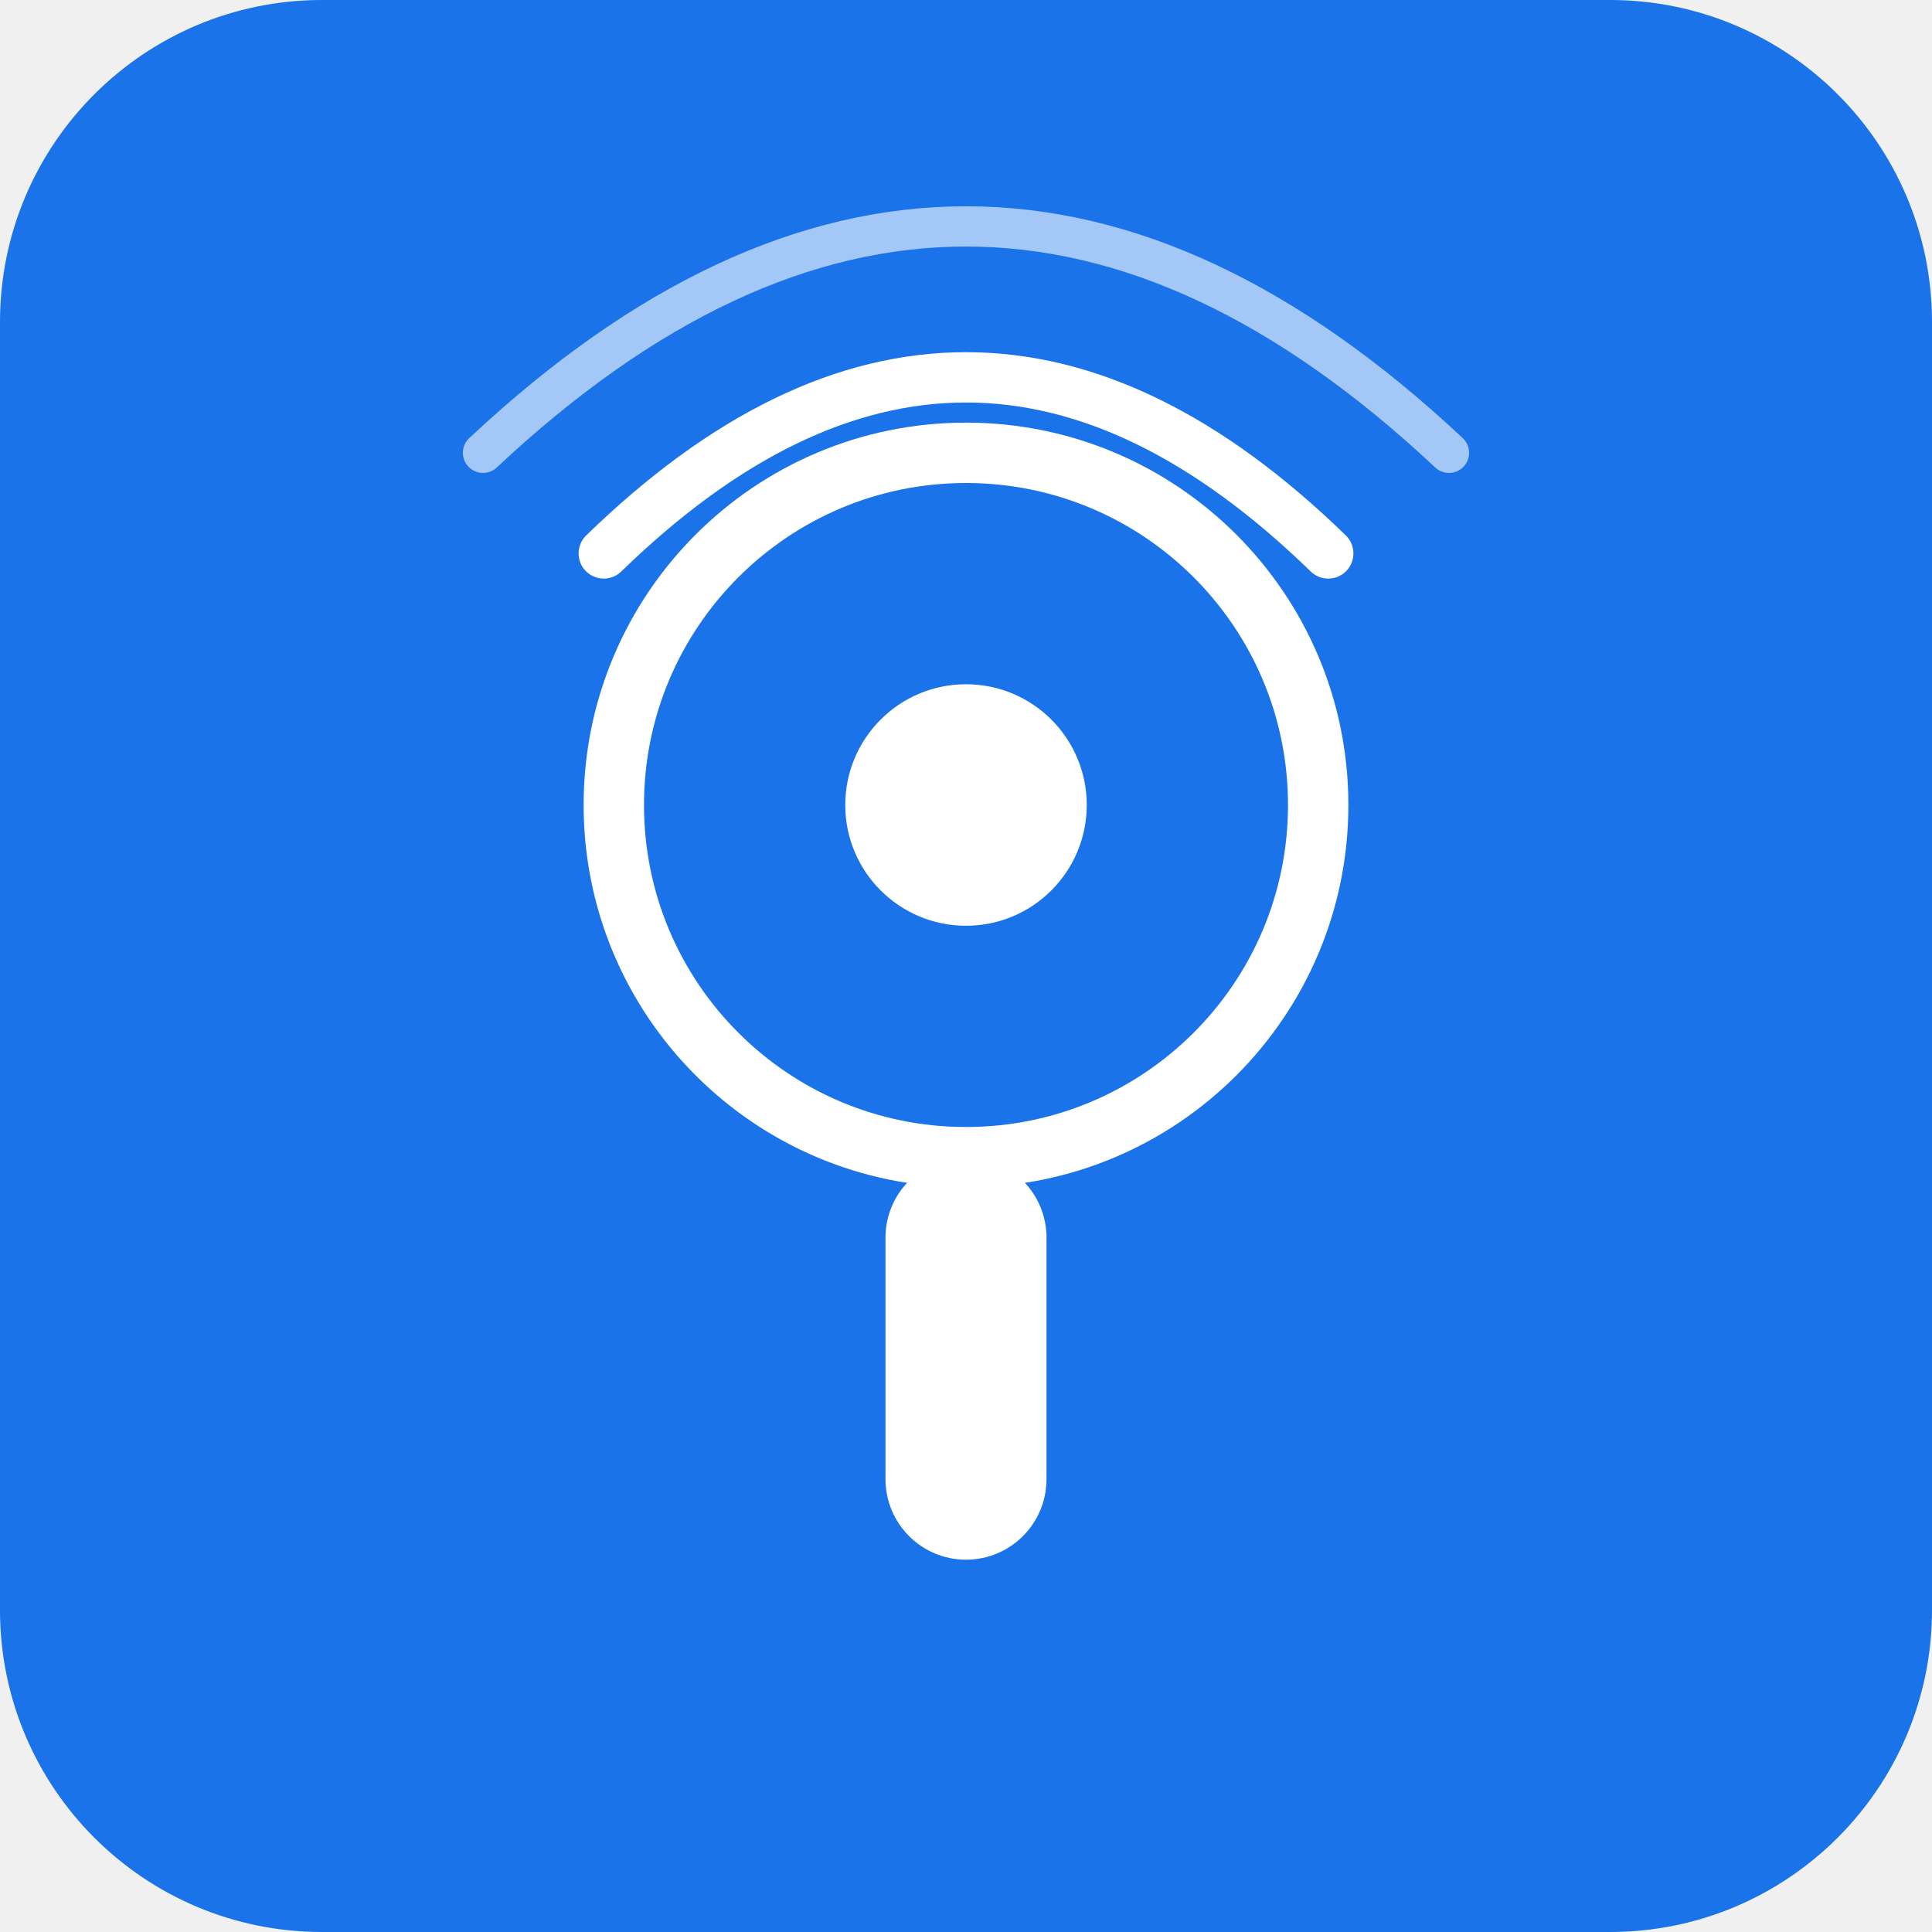
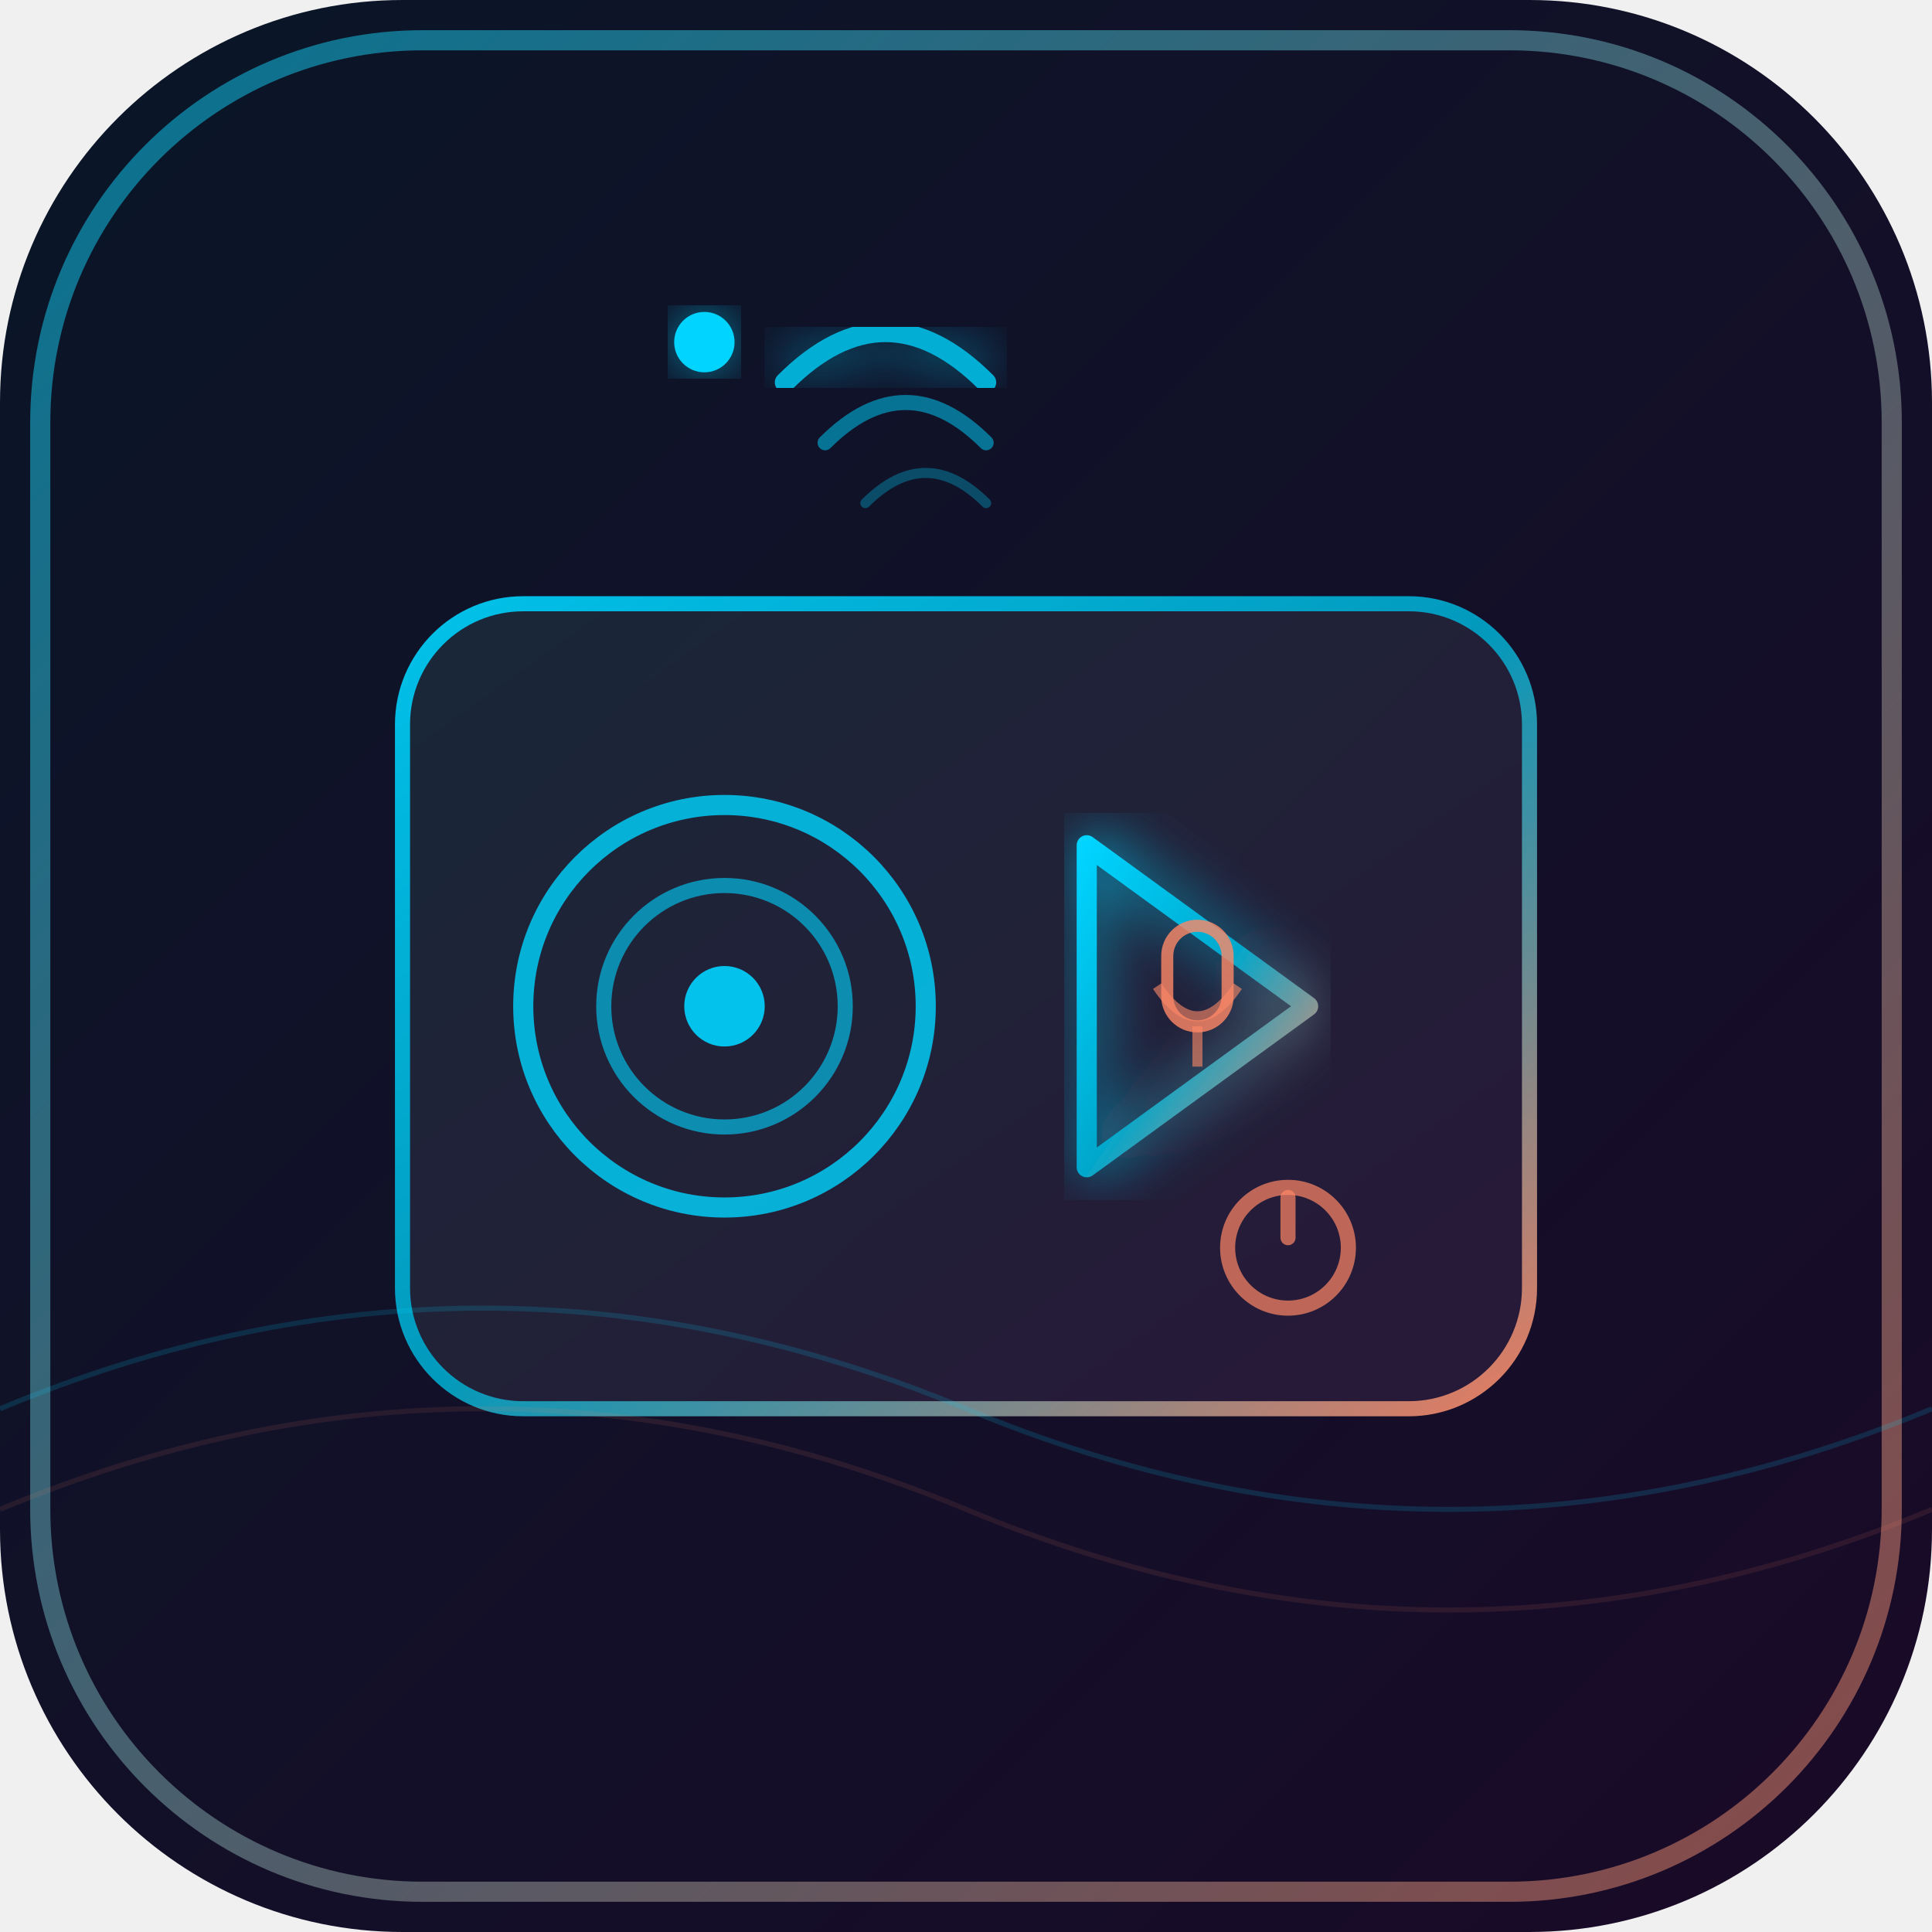
<svg xmlns="http://www.w3.org/2000/svg" width="192" height="192" viewBox="0 0 192 192">
-   <rect width="192" height="192" rx="32" fill="#1a73e8" />
-   <circle cx="96" cy="80" r="35" fill="none" stroke="white" stroke-width="6" />
-   <rect x="88" y="115" width="16" height="40" rx="8" fill="white" />
-   <circle cx="96" cy="80" r="12" fill="white" />
-   <path d="M60 55 Q96 20 132 55" fill="none" stroke="white" stroke-width="5" stroke-linecap="round" />
-   <path d="M48 45 Q96 0 144 45" fill="none" stroke="white" stroke-width="4" stroke-linecap="round" opacity="0.6" />
+   <defs>
+     <linearGradient id="bg" x1="0%" y1="0%" x2="100%" y2="100%">
+       <stop offset="0%" stop-color="#0a1628" />
+       <stop offset="100%" stop-color="#1a0a28" />
+     </linearGradient>
+     <linearGradient id="glow" x1="0%" y1="0%" x2="100%" y2="100%">
+       <stop offset="0%" stop-color="#00d4ff" />
+       <stop offset="100%" stop-color="#ff8866" />
+     </linearGradient>
+     <linearGradient id="radioBody" x1="0%" y1="0%" x2="100%" y2="100%">
+       <stop offset="0%" stop-color="#1a2a3a" />
+       <stop offset="100%" stop-color="#2a1a3a" />
+     </linearGradient>
+     <linearGradient id="accent" x1="0%" y1="0%" x2="100%" y2="100%">
+       <stop offset="0%" stop-color="#00d4ff" />
+       <stop offset="50%" stop-color="#00a8cc" />
+       <stop offset="100%" stop-color="#ff8866" />
+     </linearGradient>
+     <filter id="glowFilter">
+       <feGaussianBlur stdDeviation="3" result="blur" />
+       <feMerge>
+         <feMergeNode in="blur" />
+         <feMergeNode in="SourceGraphic" />
+       </feMerge>
+     </filter>
+   </defs>
+   <rect width="192" height="192" rx="40" fill="url(#bg)" />
+   <rect x="4" y="4" width="184" height="184" rx="38" fill="none" stroke="url(#glow)" stroke-width="2" opacity="0.5" />
+   <rect x="40" y="60" width="112" height="80" rx="12" fill="url(#radioBody)" stroke="url(#accent)" stroke-width="1.5" opacity="0.9" />
+   <line x1="70" y1="60" x2="70" y2="36" stroke="#00d4ff" stroke-width="2.5" stroke-linecap="round" filter="url(#glowFilter)" />
+   <circle cx="70" cy="34" r="3" fill="#00d4ff" filter="url(#glowFilter)" />
+   <path d="M78 38 Q88 28 98 38" fill="none" stroke="#00d4ff" stroke-width="2" stroke-linecap="round" opacity="0.8" filter="url(#glowFilter)" />
+   <path d="M82 44 Q90 36 98 44" fill="none" stroke="#00d4ff" stroke-width="1.5" stroke-linecap="round" opacity="0.5" />
+   <path d="M86 50 Q92 44 98 50" fill="none" stroke="#00d4ff" stroke-width="1" stroke-linecap="round" opacity="0.3" />
+   <circle cx="72" cy="100" r="20" fill="none" stroke="#00d4ff" stroke-width="2" opacity="0.8" />
+   <circle cx="72" cy="100" r="12" fill="none" stroke="#00d4ff" stroke-width="1.5" opacity="0.6" />
+   <circle cx="72" cy="100" r="4" fill="#00d4ff" opacity="0.9" />
+   <path d="M108 84 L108 116 L130 100 Z" fill="none" stroke="url(#accent)" stroke-width="2" stroke-linejoin="round" filter="url(#glowFilter)" />
+   <rect x="116" y="92" width="6" height="10" rx="3" fill="none" stroke="#ff8866" stroke-width="1.2" opacity="0.8" />
+   <path d="M115 98 Q119 104 123 98" fill="none" stroke="#ff8866" stroke-width="1" opacity="0.6" />
+   <line x1="119" y1="102" x2="119" y2="106" stroke="#ff8866" stroke-width="1" opacity="0.6" />
+   <circle cx="128" cy="124" r="6" fill="none" stroke="#ff8866" stroke-width="1.5" opacity="0.7" />
+   <line x1="128" y1="119" x2="128" y2="123" stroke="#ff8866" stroke-width="1.5" stroke-linecap="round" opacity="0.7" />
+   <path d="M0 140 Q48 120 96 140 Q144 160 192 140" fill="none" stroke="#00d4ff" stroke-width="0.5" opacity="0.15" />
+   <path d="M0 150 Q48 130 96 150 Q144 170 192 150" fill="none" stroke="#ff8866" stroke-width="0.5" opacity="0.1" />
</svg>
